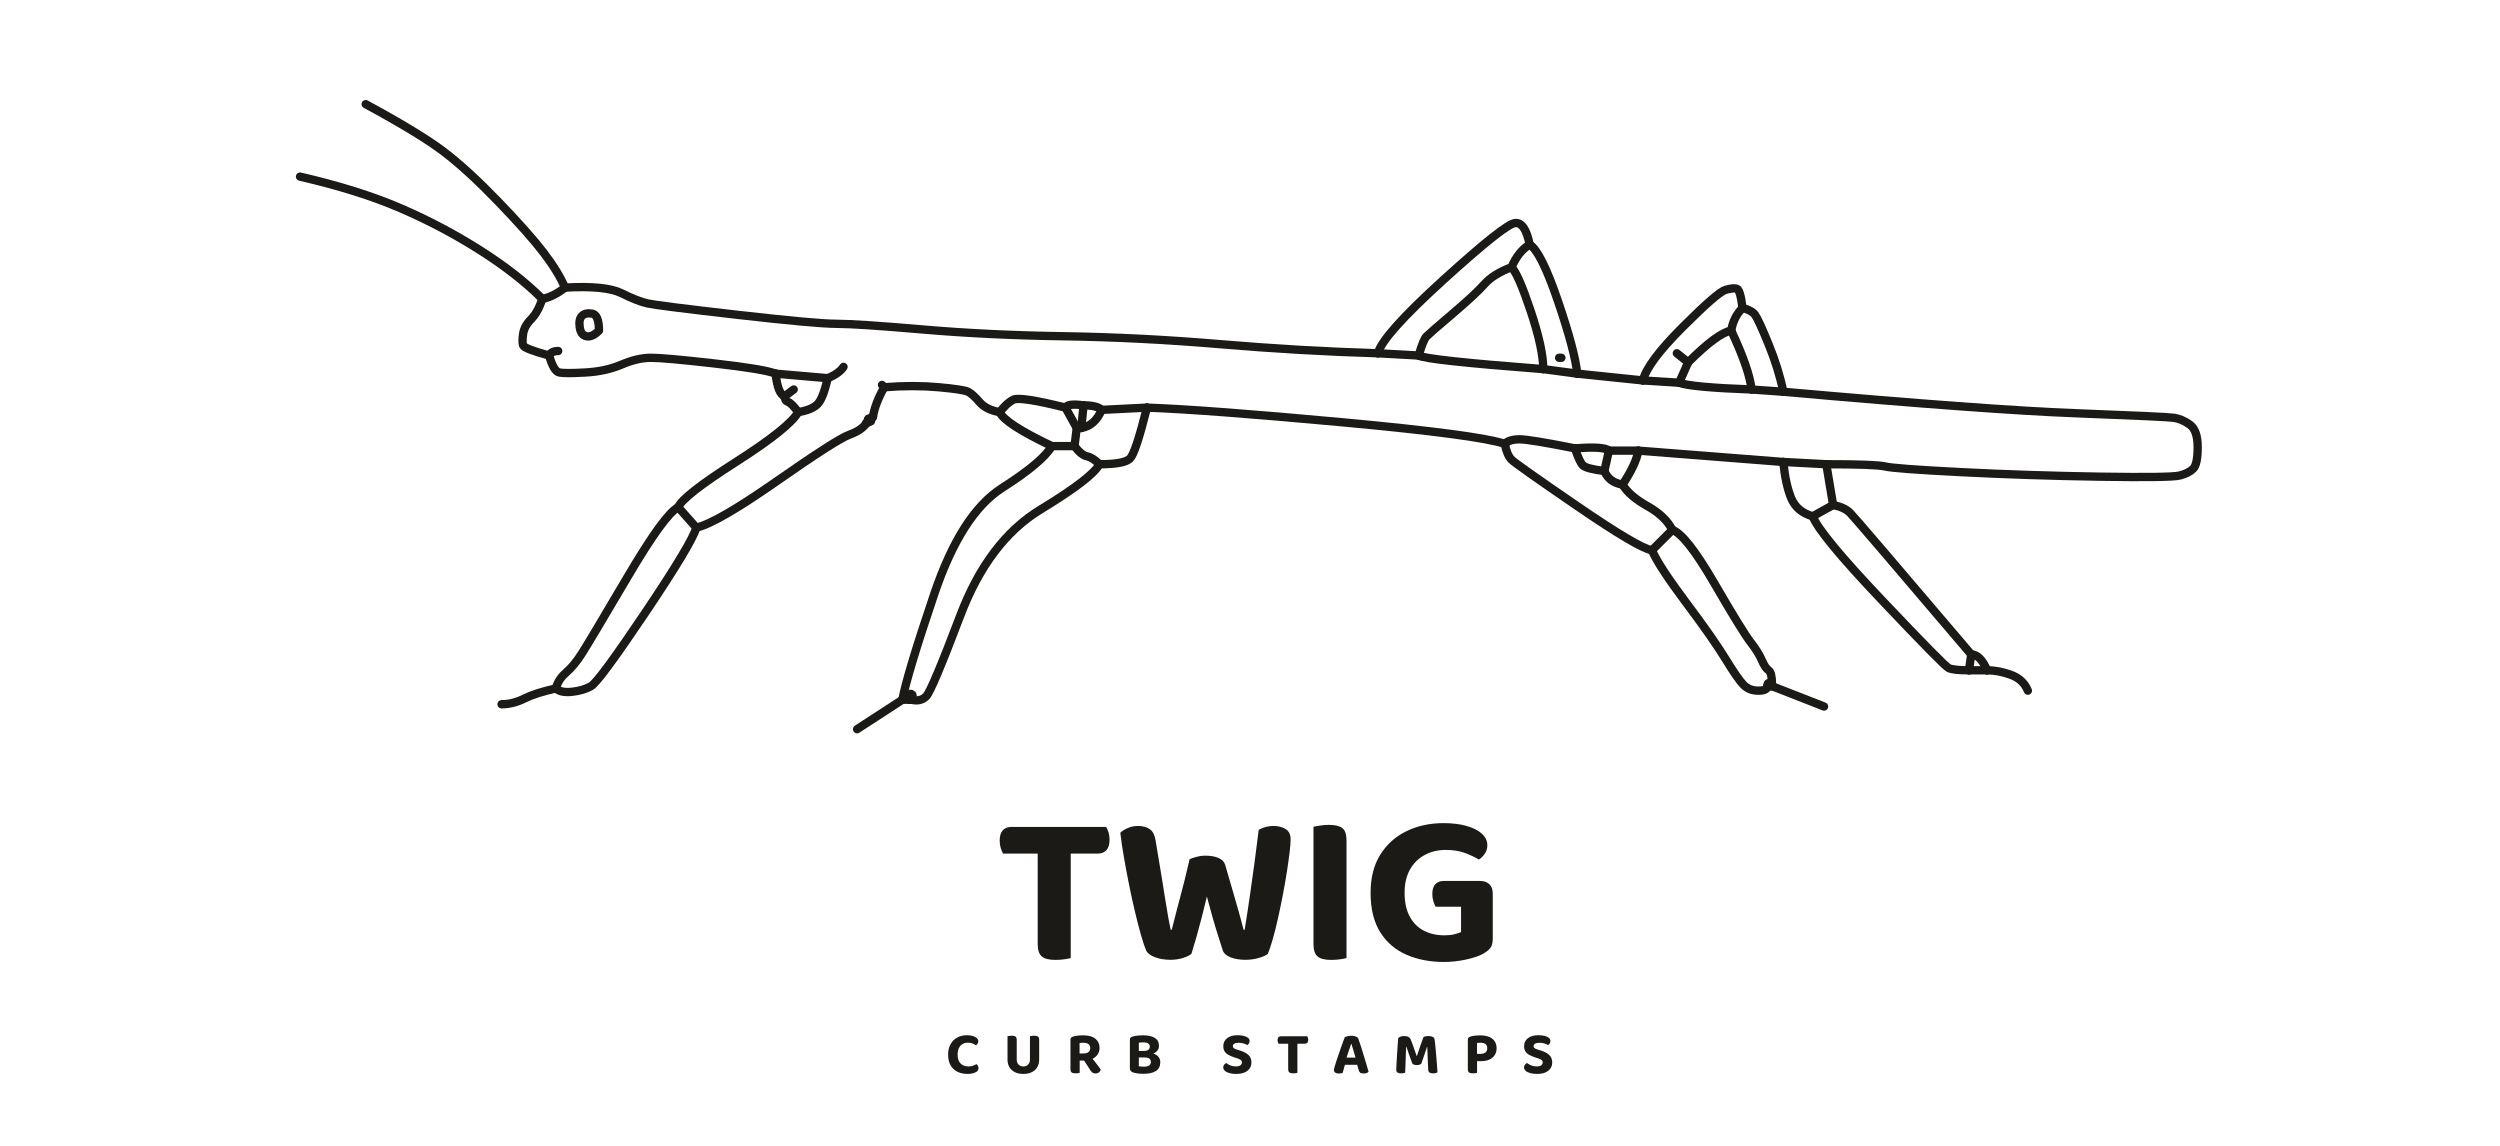
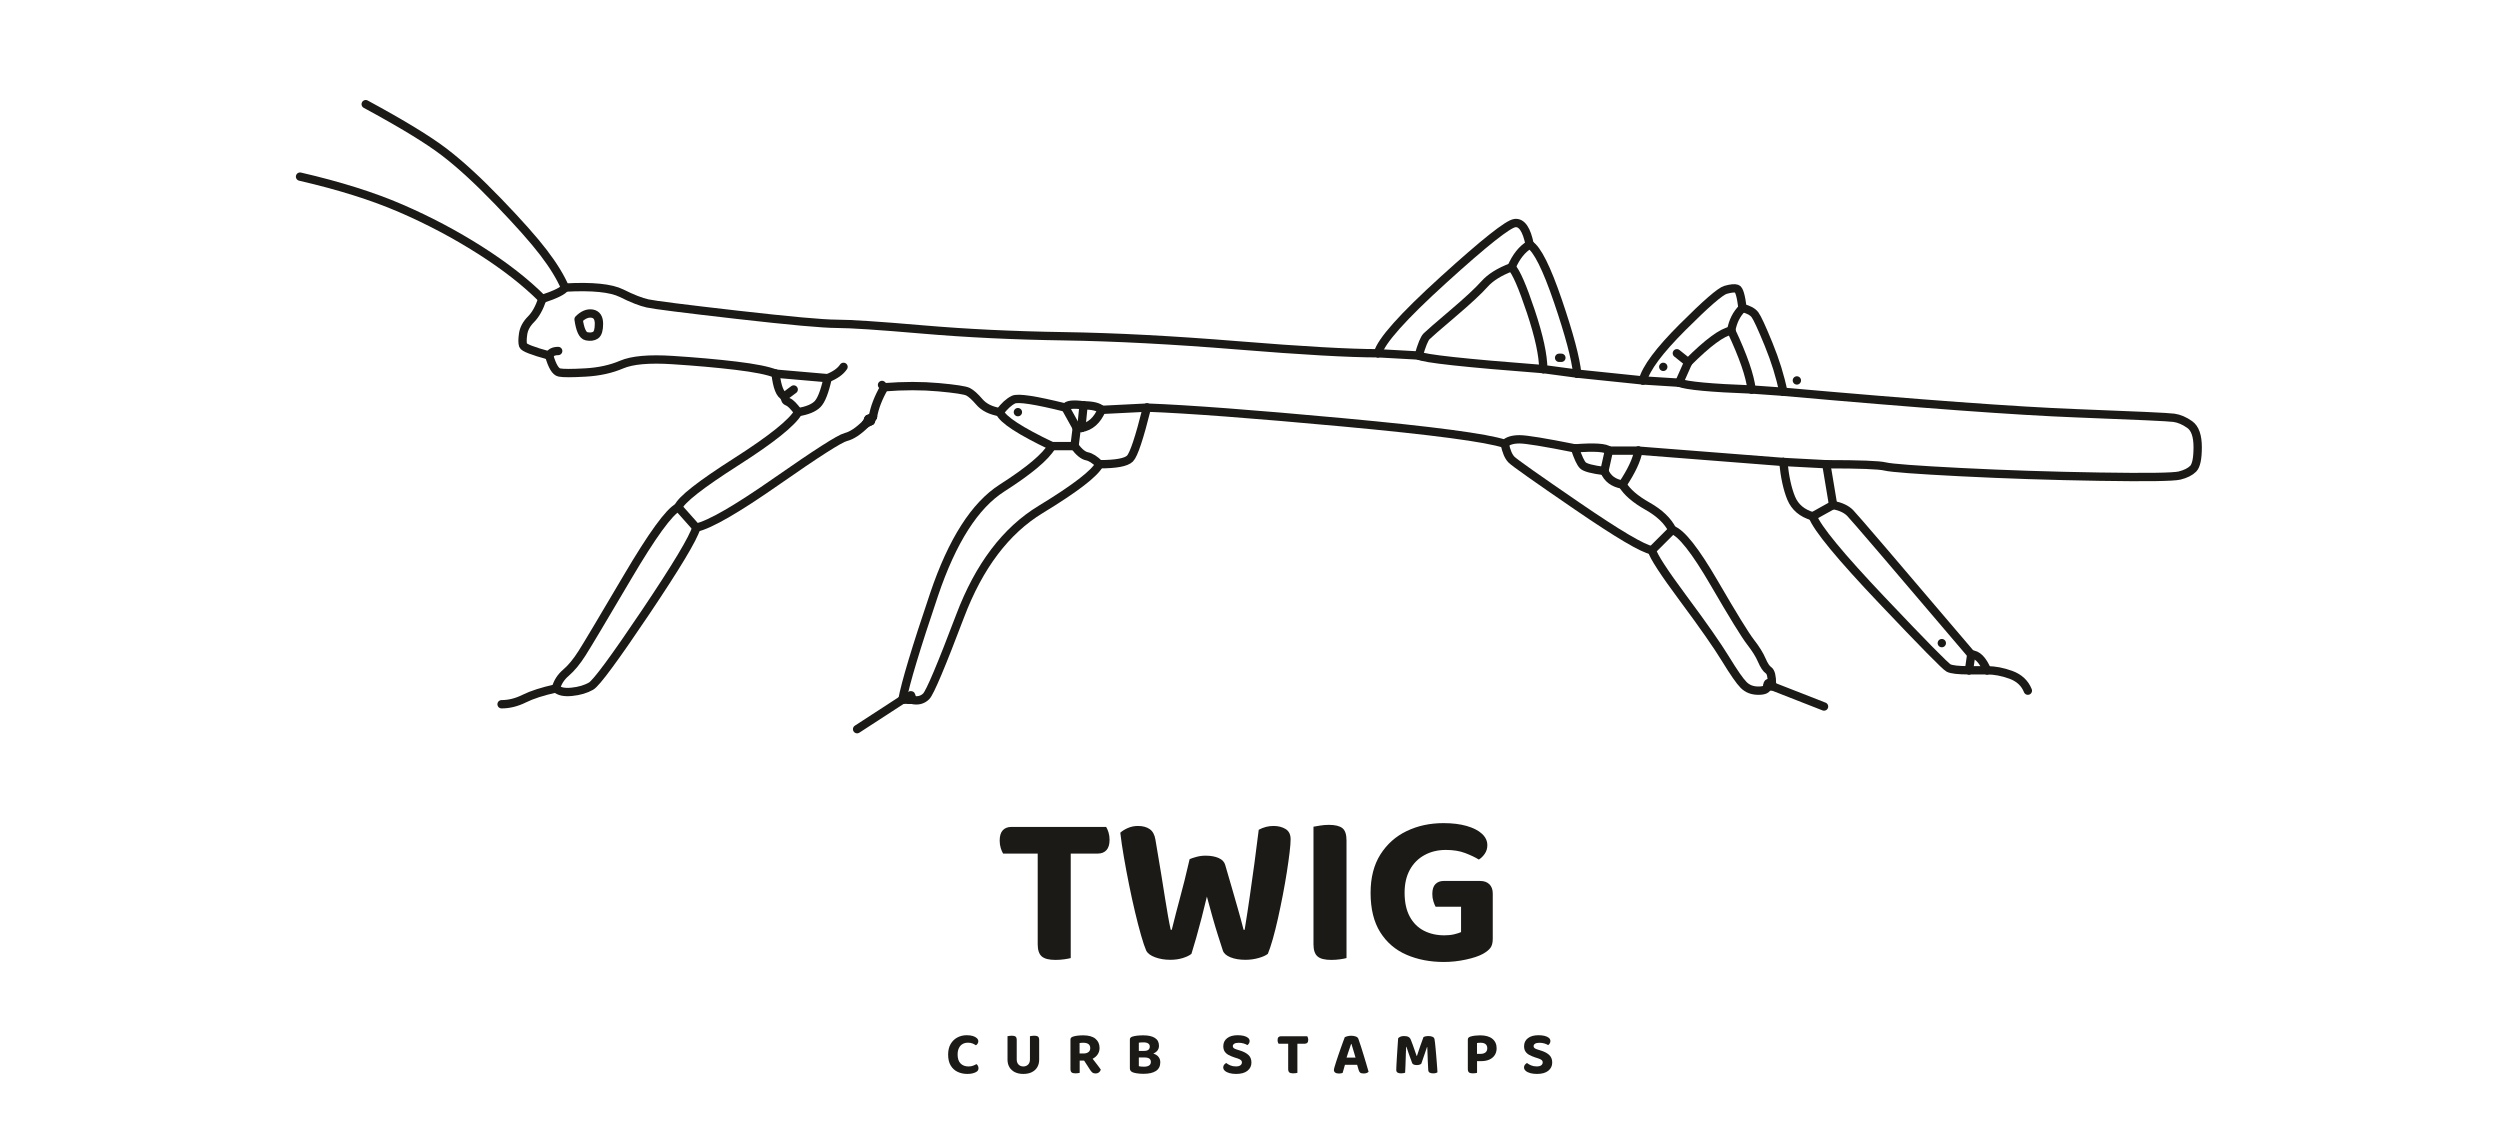
<svg xmlns="http://www.w3.org/2000/svg" viewBox="0 0 1200 550">
  <g fill="none">
    <g fill="none" stroke="#1c1a17" stroke-width="4" stroke-linecap="round" stroke-linejoin="round">
-       <path d="M 778.80 232.61 Q 785.33 222.83 786.41 216.30" />
-       <path d="M 778.80 232.61 Q 772.28 231.52 770.11 226.09" />
-       <path d="M 778.80 232.61 Q 782.07 238.04 790.76 242.93 Q 799.46 247.83 802.72 254.35" />
-       <path d="M 850.54 329.35 L 850.54 328.26" />
-       <path d="M 850.54 329.35 L 849.46 329.35" />
-       <path d="M 850.54 329.35 L 875.54 339.13" />
-       <path d="M 515.76 214.13 L 516.85 205.43" />
-       <path d="M 515.76 214.13 L 504.89 214.13" />
-       <path d="M 515.76 214.13 Q 519.02 218.48 521.74 219.02 Q 524.46 219.57 527.72 222.83" />
-       <path d="M 433.15 335.87 Q 435.33 323.91 448.37 285.33 Q 461.41 246.74 480.98 234.24 Q 500.54 221.74 504.89 214.13" />
-       <path d="M 433.15 335.87 L 436.41 335.87" />
-       <path d="M 433.15 335.87 L 411.41 350.00" />
-       <path d="M 870.11 247.83 Q 862.50 245.65 859.78 239.13 Q 857.07 232.61 855.98 221.74" />
-       <path d="M 870.11 247.83 L 879.89 242.39" />
-       <path d="M 870.11 247.83 Q 873.37 256.52 903.26 288.04 Q 933.15 319.57 935.33 320.65 Q 937.50 321.74 945.11 321.74" />
-       <path d="M 810.33 173.91 L 804.89 169.57" />
-       <path d="M 810.33 173.91 Q 824.46 159.78 830.98 158.70" />
-       <path d="M 810.33 173.91 L 805.98 183.70" />
-       <path d="M 805.98 183.70 L 788.59 182.61" />
-       <path d="M 805.98 183.70 Q 811.41 185.87 840.76 186.96" />
-       <path d="M 175.54 50.00 Q 201.63 64.13 213.04 72.83 Q 224.46 81.52 239.13 96.74 Q 253.80 111.96 260.87 121.20 Q 267.93 130.43 271.20 138.04" />
-       <path d="M 416.85 201.09 L 419.02 200.00" />
-       <path d="M 416.85 201.09 L 415.76 203.26" />
-       <path d="M 416.85 201.09 L 417.93 202.17" />
-       <path d="M 334.24 253.26 L 325.54 243.48" />
-       <path d="M 334.24 253.26 Q 344.02 251.09 372.83 230.98 Q 401.63 210.87 407.61 208.70 Q 413.59 206.52 415.76 203.26" />
-       <path d="M 334.24 253.26 Q 332.07 260.87 309.78 294.02 Q 287.50 327.17 283.70 329.35 Q 279.89 331.52 274.46 332.07 Q 269.02 332.61 266.85 330.43" />
-       <path d="M 786.41 216.30 L 772.28 216.30" />
-       <path d="M 786.41 216.30 L 855.98 221.74" />
-       <path d="M 436.41 334.78 Q 436.41 332.61 437.50 333.15 Q 438.59 333.70 437.50 334.78" />
-       <path d="M 436.41 334.78 L 437.50 334.78" />
-       <path d="M 436.41 334.78 L 436.41 335.87" />
-       <path d="M 417.93 202.17 L 419.02 200.00" />
-       <path d="M 417.93 202.17 L 415.76 203.26" />
-       <path d="M 260.33 143.48 Q 248.37 131.52 230.43 120.11 Q 212.50 108.70 192.39 100.00 Q 172.28 91.30 144.02 84.78" />
-       <path d="M 260.33 143.48 Q 265.76 142.39 271.20 138.04" />
-       <path d="M 260.33 143.48 Q 258.15 150.00 254.89 153.26 Q 251.63 156.52 251.09 160.33 Q 250.54 164.13 251.09 165.76 Q 251.63 167.39 263.59 170.65" />
-       <path d="M 734.24 117.39 Q 732.07 106.52 727.17 107.07 Q 722.28 107.61 692.93 134.24 Q 663.59 160.87 661.41 169.57" />
-       <path d="M 734.24 117.39 Q 728.80 120.65 725.54 128.26" />
-       <path d="M 734.24 117.39 Q 739.67 120.65 747.83 144.57 Q 755.98 168.48 757.07 179.35" />
-       <path d="M 748.37 171.74 L 749.46 171.74" />
-       <path d="M 383.15 197.83 Q 379.89 193.48 378.26 192.93 Q 376.63 192.39 376.63 190.22" />
-       <path d="M 383.15 197.83 Q 389.67 196.74 392.39 194.02 Q 395.11 191.30 397.28 181.52" />
-       <path d="M 383.15 197.83 Q 378.80 205.43 353.26 221.74 Q 327.72 238.04 325.54 243.48" />
+       <path d="M 798.37 176.09 L 798.37 176.09" />
+       <path d="M 932.07 308.70 L 932.07 308.70" />
+       <path d="M 488.59 197.83 L 488.59 197.83" />
+       <path d="M 862.50 182.61 L 862.50 182.61" />
+       <path d="M 849.46 328.26 Q 848.37 327.17 848.37 329.35" />
+       <path d="M 849.46 328.26 L 850.54 328.26" />
+       <path d="M 849.46 328.26 L 849.46 329.35" />
+       <path d="M 725.54 128.26 Q 728.80 120.65 734.24 117.39" />
+       <path d="M 725.54 128.26 Q 716.85 131.52 712.50 136.41 Q 708.15 141.30 697.28 150.54 Q 686.41 159.78 684.78 161.41 Q 683.15 163.04 680.98 170.65" />
+       <path d="M 725.54 128.26 Q 728.80 131.52 734.78 149.46 Q 740.76 167.39 740.76 177.17" />
+       <path d="M 973.37 331.52 Q 971.20 326.09 965.22 323.91 Q 959.24 321.74 953.80 321.74" />
      <path d="M 836.41 147.83 Q 835.33 139.13 833.70 138.59 Q 832.07 138.04 828.26 139.13 Q 824.46 140.22 807.61 157.07 Q 790.76 173.91 788.59 182.61" />
      <path d="M 836.41 147.83 Q 832.07 152.17 830.98 158.70" />
      <path d="M 836.41 147.83 Q 840.76 148.91 842.39 151.09 Q 844.02 153.26 848.91 165.22 Q 853.80 177.17 855.98 188.04" />
-       <path d="M 953.80 321.74 Q 950.54 314.13 946.20 314.13" />
-       <path d="M 953.80 321.74 Q 959.24 321.74 965.22 323.91 Q 971.20 326.09 973.37 331.52" />
-       <path d="M 953.80 321.74 L 945.11 321.74" />
-       <path d="M 380.98 186.96 L 376.63 190.22" />
+       <path d="M 263.59 170.65 Q 264.67 168.48 267.93 168.48" />
+       <path d="M 263.59 170.65 Q 251.63 167.39 251.09 165.76 Q 250.54 164.13 251.09 160.33 Q 251.63 156.52 254.89 153.26 Q 258.15 150.00 260.33 143.48" />
+       <path d="M 263.59 170.65 Q 265.76 178.26 268.48 178.80 Q 271.20 179.35 280.98 178.80 Q 290.76 178.26 298.37 175.00 Q 305.98 171.74 322.83 172.83 Q 339.67 173.91 353.26 175.54 Q 366.85 177.17 372.28 179.35" />
+       <path d="M 437.50 334.78 L 436.41 334.78" />
+       <path d="M 437.50 334.78 Q 437.50 332.61 436.41 334.78" />
+       <path d="M 437.50 334.78 L 437.50 335.87" />
+       <path d="M 144.02 84.78 Q 172.28 91.30 192.39 100.00 Q 212.50 108.70 230.43 120.11 Q 248.37 131.52 260.33 143.48" />
+       <path d="M 423.37 184.78 L 424.46 185.87" />
      <path d="M 240.76 338.04 Q 246.20 338.04 251.63 335.33 Q 257.07 332.61 266.85 330.43" />
-       <path d="M 325.54 243.48 Q 319.02 246.74 301.09 277.17 Q 283.15 307.61 279.35 313.59 Q 275.54 319.57 271.74 322.83 Q 267.93 326.09 266.85 330.43" />
+       <path d="M 680.98 170.65 L 661.41 169.57" />
+       <path d="M 680.98 170.65 Q 684.24 172.83 740.76 177.17" />
+       <path d="M 749.46 171.74 L 748.37 171.74" />
+       <path d="M 840.76 186.96 Q 839.67 177.17 830.98 158.70" />
+       <path d="M 840.76 186.96 Q 811.41 185.87 805.98 183.70" />
+       <path d="M 840.76 186.96 L 855.98 188.04" />
      <path d="M 504.89 214.13 Q 482.07 203.26 479.89 197.83" />
-       <path d="M 830.98 158.70 Q 839.67 177.17 840.76 186.96" />
+       <path d="M 504.89 214.13 L 515.76 214.13" />
+       <path d="M 504.89 214.13 Q 500.54 221.74 480.98 234.24 Q 461.41 246.74 448.37 285.33 Q 435.33 323.91 433.15 335.87" />
+       <path d="M 424.46 185.87 Q 438.59 184.78 450.54 185.87 Q 462.50 186.96 464.67 188.04 Q 466.85 189.13 470.11 192.93 Q 473.37 196.74 479.89 197.83" />
+       <path d="M 424.46 185.87 Q 420.11 193.48 419.02 200.00" />
      <path d="M 528.80 196.74 Q 526.63 194.57 520.11 194.57" />
      <path d="M 528.80 196.74 L 550.54 195.65" />
      <path d="M 528.80 196.74 Q 525.54 204.35 519.02 205.43" />
-       <path d="M 404.89 176.09 Q 402.72 179.35 397.28 181.52" />
-       <path d="M 850.54 328.26 L 849.46 328.26" />
-       <path d="M 850.54 328.26 Q 850.54 322.83 848.91 321.74 Q 847.28 320.65 845.65 316.85 Q 844.02 313.04 840.22 308.15 Q 836.41 303.26 822.83 279.89 Q 809.24 256.52 802.72 254.35" />
-       <path d="M 840.76 186.96 L 855.98 188.04" />
+       <path d="M 266.85 330.43 Q 267.93 326.09 271.74 322.83 Q 275.54 319.57 279.35 313.59 Q 283.15 307.61 301.09 277.17 Q 319.02 246.74 325.54 243.48" />
+       <path d="M 266.85 330.43 Q 269.02 332.61 274.46 332.07 Q 279.89 331.52 283.70 329.35 Q 287.50 327.17 309.78 294.02 Q 332.07 260.87 334.24 253.26" />
      <path d="M 876.63 222.83 L 855.98 221.74" />
      <path d="M 876.63 222.83 Q 900.54 222.83 904.89 223.91 Q 909.24 225.00 941.30 226.63 Q 973.37 228.26 1007.61 228.80 Q 1041.85 229.35 1046.20 228.26 Q 1050.54 227.17 1052.72 225.00 Q 1054.89 222.83 1054.89 214.67 Q 1054.89 206.52 1051.09 203.80 Q 1047.28 201.09 1043.48 200.54 Q 1039.67 200.00 996.74 198.37 Q 953.80 196.74 855.98 188.04" />
      <path d="M 876.63 222.83 L 879.89 242.39" />
-       <path d="M 271.20 138.04 Q 290.76 136.96 298.37 140.76 Q 305.98 144.57 310.87 145.65 Q 315.76 146.74 353.80 151.09 Q 391.85 155.43 401.63 155.43 Q 411.41 155.43 442.93 158.15 Q 474.46 160.87 510.87 161.41 Q 547.28 161.96 585.87 165.22 Q 624.46 168.48 661.41 169.57" />
-       <path d="M 725.54 128.26 Q 716.85 131.52 712.50 136.41 Q 708.15 141.30 697.28 150.54 Q 686.41 159.78 684.78 161.41 Q 683.15 163.04 680.98 170.65" />
-       <path d="M 725.54 128.26 Q 728.80 131.52 734.78 149.46 Q 740.76 167.39 740.76 177.17" />
-       <path d="M 479.89 197.83 Q 473.37 196.74 470.11 192.93 Q 466.85 189.13 464.67 188.04 Q 462.50 186.96 450.54 185.87 Q 438.59 184.78 424.46 185.87" />
-       <path d="M 479.89 197.83 Q 483.15 193.48 486.41 191.85 Q 489.67 190.22 511.41 195.65" />
-       <path d="M 437.50 335.87 L 437.50 334.78" />
-       <path d="M 437.50 335.87 L 436.41 335.87" />
+       <path d="M 945.11 321.74 L 946.20 314.13" />
+       <path d="M 945.11 321.74 Q 937.50 321.74 935.33 320.65 Q 933.15 319.57 903.26 288.04 Q 873.37 256.52 870.11 247.83" />
+       <path d="M 945.11 321.74 L 953.80 321.74" />
+       <path d="M 417.93 202.17 L 416.85 201.09" />
+       <path d="M 417.93 202.17 L 419.02 200.00" />
+       <path d="M 417.93 202.17 L 415.76 203.26" />
+       <path d="M 772.28 216.30 Q 770.11 214.13 755.98 215.22" />
+       <path d="M 772.28 216.30 L 786.41 216.30" />
+       <path d="M 772.28 216.30 L 770.11 226.09" />
+       <path d="M 380.98 186.96 L 376.63 190.22" />
+       <path d="M 376.63 190.22 Q 373.37 189.13 372.28 179.35" />
+       <path d="M 376.63 190.22 Q 376.63 192.39 378.26 192.93 Q 379.89 193.48 383.15 197.83" />
+       <path d="M 436.41 335.87 L 436.41 334.78" />
+       <path d="M 436.41 335.87 L 433.15 335.87" />
+       <path d="M 436.41 335.87 L 437.50 335.87" />
+       <path d="M 788.59 182.61 L 757.07 179.35" />
+       <path d="M 788.59 182.61 L 805.98 183.70" />
+       <path d="M 511.41 195.65 Q 512.50 193.48 520.11 194.57" />
+       <path d="M 511.41 195.65 Q 489.67 190.22 486.41 191.85 Q 483.15 193.48 479.89 197.83" />
+       <path d="M 511.41 195.65 L 516.85 205.43" />
+       <path d="M 419.02 200.00 L 416.85 201.09" />
+       <path d="M 397.28 181.52 L 372.28 179.35" />
+       <path d="M 397.28 181.52 Q 402.72 179.35 404.89 176.09" />
+       <path d="M 397.28 181.52 Q 395.11 191.30 392.39 194.02 Q 389.67 196.74 383.15 197.83" />
+       <path d="M 770.11 226.09 Q 761.41 225.00 759.78 223.37 Q 758.15 221.74 755.98 215.22" />
+       <path d="M 770.11 226.09 Q 772.28 231.52 778.80 232.61" />
+       <path d="M 849.46 329.35 L 848.37 329.35" />
+       <path d="M 849.46 329.35 L 850.54 329.35" />
+       <path d="M 850.54 328.26 Q 850.54 322.83 848.91 321.74 Q 847.28 320.65 845.65 316.85 Q 844.02 313.04 840.22 308.15 Q 836.41 303.26 822.83 279.89 Q 809.24 256.52 802.72 254.35" />
+       <path d="M 850.54 328.26 L 850.54 329.35" />
+       <path d="M 516.85 205.43 L 519.02 205.43" />
+       <path d="M 516.85 205.43 L 515.76 214.13" />
+       <path d="M 786.41 216.30 L 855.98 221.74" />
+       <path d="M 786.41 216.30 Q 785.33 222.83 778.80 232.61" />
+       <path d="M 879.89 242.39 L 870.11 247.83" />
+       <path d="M 879.89 242.39 Q 885.33 243.48 888.04 246.20 Q 890.76 248.91 946.20 314.13" />
+       <path d="M 271.20 138.04 Q 267.93 130.43 260.87 121.20 Q 253.80 111.96 239.13 96.74 Q 224.46 81.52 213.04 72.83 Q 201.63 64.13 175.54 50.00" />
+       <path d="M 271.20 138.04 Q 290.76 136.96 298.37 140.76 Q 305.98 144.57 310.87 145.65 Q 315.76 146.74 353.80 151.09 Q 391.85 155.43 401.63 155.43 Q 411.41 155.43 442.93 158.15 Q 474.46 160.87 510.87 161.41 Q 547.28 161.96 594.02 165.76 Q 640.76 169.57 661.41 169.57" />
+       <path d="M 271.20 138.04 Q 270.11 140.22 260.33 143.48" />
+       <path d="M 802.72 254.35 Q 799.46 247.83 790.76 242.93 Q 782.07 238.04 778.80 232.61" />
+       <path d="M 802.72 254.35 L 792.93 264.13" />
+       <path d="M 519.02 205.43 L 520.11 194.57" />
+       <path d="M 411.41 350.00 L 433.15 335.87" />
+       <path d="M 757.07 179.35 Q 755.98 168.48 747.83 144.57 Q 739.67 120.65 734.24 117.39" />
+       <path d="M 757.07 179.35 L 740.76 177.17" />
+       <path d="M 870.11 247.83 Q 862.50 245.65 859.78 239.13 Q 857.07 232.61 855.98 221.74" />
+       <path d="M 755.98 215.22 Q 734.24 210.87 729.35 210.87 Q 724.46 210.87 722.28 213.04" />
+       <path d="M 830.98 158.70 Q 824.46 159.78 810.33 173.91" />
+       <path d="M 875.54 339.13 L 850.54 329.35" />
+       <path d="M 550.54 195.65 Q 579.89 196.74 644.57 202.72 Q 709.24 208.70 722.28 213.04" />
+       <path d="M 550.54 195.65 Q 545.11 217.39 542.39 220.11 Q 539.67 222.83 527.72 222.83" />
+       <path d="M 334.24 253.26 L 325.54 243.48" />
+       <path d="M 334.24 253.26 Q 344.02 251.09 372.83 230.98 Q 401.63 210.87 405.98 209.78 Q 410.33 208.70 415.76 203.26" />
+       <path d="M 946.20 314.13 Q 950.54 314.13 953.80 321.74" />
      <path d="M 437.50 335.87 Q 441.85 336.96 444.57 334.24 Q 447.28 331.52 460.87 295.65 Q 474.46 259.78 499.46 244.57 Q 524.46 229.35 527.72 222.83" />
-       <path d="M 788.59 182.61 L 757.07 179.35" />
-       <path d="M 511.41 195.65 Q 512.50 193.48 520.11 194.57" />
-       <path d="M 511.41 195.65 L 516.85 205.43" />
-       <path d="M 419.02 200.00 Q 420.11 193.48 424.46 185.87" />
-       <path d="M 423.37 184.78 L 424.46 185.87" />
-       <path d="M 849.46 329.35 L 849.46 328.26" />
-       <path d="M 849.46 329.35 L 848.37 329.35" />
-       <path d="M 516.85 205.43 L 519.02 205.43" />
-       <path d="M 722.28 213.04 Q 724.46 210.87 729.35 210.87 Q 734.24 210.87 755.98 215.22" />
-       <path d="M 722.28 213.04 Q 709.24 208.70 644.57 202.72 Q 579.89 196.74 550.54 195.65" />
+       <path d="M 848.37 329.35 Q 848.37 331.52 844.02 331.52 Q 839.67 331.52 836.96 328.80 Q 834.24 326.09 828.26 316.30 Q 822.28 306.52 808.15 287.50 Q 794.02 268.48 792.93 264.13" />
+       <path d="M 527.72 222.83 Q 524.46 219.57 521.74 219.02 Q 519.02 218.48 515.76 214.13" />
+       <path d="M 383.15 197.83 Q 378.80 205.43 353.26 221.74 Q 327.72 238.04 325.54 243.48" />
+       <path d="M 661.41 169.57 Q 663.59 160.87 692.93 134.24 Q 722.28 107.61 727.17 107.07 Q 732.07 106.52 734.24 117.39" />
+       <path d="M 810.33 173.91 L 804.89 169.57" />
+       <path d="M 810.33 173.91 L 805.98 183.70" />
      <path d="M 722.28 213.04 Q 723.37 218.48 725.54 220.65 Q 727.72 222.83 757.07 242.93 Q 786.41 263.04 792.93 264.13" />
-       <path d="M 879.89 242.39 Q 885.33 243.48 888.04 246.20 Q 890.76 248.91 946.20 314.13" />
-       <path d="M 397.28 181.52 L 372.28 179.35" />
-       <path d="M 740.76 177.17 Q 684.24 172.83 680.98 170.65" />
-       <path d="M 740.76 177.17 L 757.07 179.35" />
-       <path d="M 772.28 216.30 Q 770.11 214.13 755.98 215.22" />
-       <path d="M 772.28 216.30 L 770.11 226.09" />
-       <path d="M 527.72 222.83 Q 539.67 222.83 542.39 220.11 Q 545.11 217.39 550.54 195.65" />
-       <path d="M 372.28 179.35 Q 366.85 177.17 342.93 174.46 Q 319.02 171.74 312.50 171.74 Q 305.98 171.74 298.37 175.00 Q 290.76 178.26 280.98 178.80 Q 271.20 179.35 268.48 178.80 Q 265.76 178.26 263.59 170.65" />
-       <path d="M 372.28 179.35 Q 373.37 189.13 376.63 190.22" />
-       <path d="M 520.11 194.57 L 519.02 205.43" />
-       <path d="M 755.98 215.22 Q 758.15 221.74 759.78 223.37 Q 761.41 225.00 770.11 226.09" />
-       <path d="M 263.59 170.65 Q 264.67 168.48 267.93 168.48" />
-       <path d="M 946.20 314.13 L 945.11 321.74" />
-       <path d="M 680.98 170.65 L 661.41 169.57" />
-       <path d="M 792.93 264.13 L 802.72 254.35" />
-       <path d="M 792.93 264.13 Q 796.20 271.74 809.24 289.13 Q 822.28 306.52 828.26 316.30 Q 834.24 326.09 836.96 328.80 Q 839.67 331.52 844.02 331.52 Q 848.37 331.52 848.37 329.35" />
-       <path d="M 848.37 329.35 Q 848.37 327.17 849.46 328.26" />
-       <path d="M 287.50 158.70 Q 287.50 151.09 284.24 150.54 Q 280.98 150.00 279.35 151.63 Q 277.72 153.26 278.26 157.07 Q 278.80 160.87 281.52 161.41 Q 284.24 161.96 287.50 158.70" />
+       <path d="M 416.85 201.09 L 415.76 203.26" />
+       <path d="M 277.72 153.26 Q 280.98 150.00 284.24 150.54 Q 287.50 151.09 287.50 155.43 Q 287.50 159.78 285.87 160.87 Q 284.24 161.96 281.52 161.41 Q 278.80 160.87 277.72 153.26" />
    </g>
  </g>
  <g fill="#1c1a17">
    <path d="M498.937 409.714 498.812 396.926H530.948Q531.576 397.895 532.086 399.543Q532.596 401.19 532.596 403.1Q532.596 406.423 531.092 408.069Q529.588 409.714 527 409.714ZM513.53 396.926 513.655 409.714H481.494Q480.866 408.72 480.356 407.072Q479.847 405.425 479.847 403.516Q479.847 400.088 481.351 398.507Q482.854 396.926 485.442 396.926ZM498.097 406.906H513.95V459.871Q512.956 460.158 510.876 460.458Q508.796 460.757 506.625 460.757Q501.965 460.757 500.031 459.07Q498.097 457.383 498.097 453.273Z" />
    <path d="M571.021 412.393Q572.091 411.898 574.248 411.309Q576.404 410.721 578.626 410.721Q582.445 410.721 584.995 411.871Q587.545 413.021 588.119 415.243Q589.929 421.387 591.389 426.479Q592.849 431.571 594.22 436.325Q595.59 441.08 596.934 446.318H597.429Q598.852 437.59 599.973 429.726Q601.094 421.861 602.151 414.171Q603.207 406.482 604.189 398.295Q607.542 396.46 611.282 396.46Q614.681 396.46 617.089 397.937Q619.498 399.414 619.498 402.842Q619.498 405.055 619.005 409.177Q618.512 413.3 617.682 418.616Q616.852 423.933 615.75 429.636Q614.647 435.34 613.429 440.806Q612.21 446.272 610.951 450.707Q609.693 455.141 608.578 457.828Q607.168 458.981 604.131 459.844Q601.094 460.707 597.799 460.707Q593.614 460.707 590.632 459.505Q587.649 458.303 586.971 456.264Q585.989 453.257 584.7 449.213Q583.41 445.17 582.043 440.338Q580.677 435.506 579.308 430.356Q578.123 435.402 576.783 440.533Q575.444 445.665 574.181 450.151Q572.918 454.638 571.887 457.853Q570.526 458.981 567.793 459.844Q565.06 460.707 561.765 460.707Q557.739 460.707 554.452 459.492Q551.166 458.278 550.171 456.264Q549.131 453.901 547.742 449.057Q546.353 444.213 544.847 437.9Q543.341 431.587 541.966 424.754Q540.591 417.922 539.464 411.411Q538.336 404.901 537.741 399.701Q539.023 398.499 541.298 397.479Q543.574 396.46 546.215 396.46Q549.668 396.46 551.854 397.976Q554.04 399.493 554.614 403.075Q556.283 412.709 557.373 419.557Q558.462 426.404 559.249 431.3Q560.035 436.197 560.661 439.768Q561.287 443.339 561.949 446.318H562.444Q563.504 442.033 564.461 438.322Q565.418 434.611 566.439 430.838Q567.46 427.065 568.584 422.606Q569.707 418.146 571.021 412.393Z" />
    <path d="M630.472 416.004H646.326V459.871Q645.332 460.158 643.264 460.458Q641.197 460.757 639 460.757Q634.341 460.757 632.406 459.07Q630.472 457.383 630.472 453.273ZM646.326 435.934H630.472V396.818Q631.545 396.61 633.665 396.271Q635.784 395.932 637.823 395.932Q642.324 395.932 644.325 397.488Q646.326 399.044 646.326 403.416Z" />
    <path d="M716.526 428.887V450.586Q716.526 453.485 715.394 454.983Q714.263 456.481 711.842 457.837Q709.005 459.426 703.678 460.587Q698.351 461.747 693.038 461.747Q683.129 461.747 675.14 458.29Q667.151 454.833 662.516 447.474Q657.882 440.115 657.882 428.567Q657.882 417.597 662.593 410.147Q667.305 402.696 675.232 398.898Q683.158 395.1 692.872 395.1Q699.274 395.1 704.023 396.466Q708.772 397.833 711.347 400.219Q713.922 402.604 713.922 405.687Q713.922 407.988 712.694 409.791Q711.467 411.594 709.849 412.589Q707.199 410.954 703.272 409.46Q699.345 407.967 694.024 407.967Q688.263 407.967 683.749 410.444Q679.236 412.921 676.721 417.508Q674.206 422.094 674.206 428.488Q674.206 435.377 676.667 439.938Q679.127 444.5 683.454 446.73Q687.78 448.959 693.3 448.959Q695.938 448.959 698.041 448.454Q700.144 447.948 701.304 447.408V435.227H689.078Q688.529 434.233 688.019 432.598Q687.51 430.963 687.51 429.133Q687.51 425.863 689.014 424.361Q690.517 422.859 692.947 422.859H710.473Q713.293 422.859 714.91 424.451Q716.526 426.042 716.526 428.887Z" />
    <path d="M469.588 499.818Q469.588 500.459 469.242 500.962Q468.896 501.465 468.445 501.742Q467.72 501.242 466.812 500.867Q465.904 500.491 464.654 500.491Q463.106 500.491 461.986 501.159Q460.866 501.828 460.26 503.107Q459.654 504.386 459.654 506.213Q459.654 509.009 461.055 510.454Q462.457 511.899 464.874 511.899Q466.139 511.899 467.039 511.552Q467.938 511.206 468.685 510.765Q469.13 511.079 469.402 511.593Q469.674 512.107 469.674 512.777Q469.674 513.354 469.371 513.839Q469.068 514.324 468.338 514.673Q467.782 514.961 466.776 515.224Q465.77 515.487 464.303 515.487Q461.742 515.487 459.652 514.491Q457.562 513.494 456.332 511.442Q455.102 509.39 455.102 506.213Q455.102 503.19 456.309 501.12Q457.517 499.05 459.556 497.976Q461.594 496.903 464.04 496.903Q465.767 496.903 467.007 497.295Q468.247 497.687 468.917 498.345Q469.588 499.002 469.588 499.818Z" />
    <path d="M491.202 515.487Q488.828 515.487 487.126 514.635Q485.424 513.782 484.516 512.24Q483.608 510.699 483.608 508.646V506.73H488.029V508.531Q488.029 510.123 488.923 511.011Q489.817 511.899 491.202 511.899Q492.587 511.899 493.481 511.011Q494.374 510.123 494.374 508.531V506.73H498.802V508.646Q498.802 510.699 497.894 512.24Q496.987 513.782 495.284 514.635Q493.582 515.487 491.202 515.487ZM488.029 507.611H483.608V497.382Q483.908 497.324 484.499 497.229Q485.09 497.135 485.658 497.135Q486.913 497.135 487.471 497.569Q488.029 498.003 488.029 499.222ZM498.802 507.655H494.374V497.382Q494.674 497.324 495.265 497.229Q495.856 497.135 496.424 497.135Q497.679 497.135 498.241 497.569Q498.802 498.003 498.802 499.222Z" />
    <path d="M518.198 505.675H520.101Q521.541 505.675 522.429 505.022Q523.316 504.37 523.316 503.094Q523.316 501.825 522.47 501.172Q521.624 500.52 519.885 500.52Q519.41 500.52 518.999 500.559Q518.587 500.599 518.198 500.671ZM520.497 509.079H513.822V498.975Q513.822 498.4 514.145 498.088Q514.469 497.775 514.999 497.586Q515.95 497.259 517.238 497.11Q518.525 496.961 519.928 496.961Q523.839 496.961 525.814 498.605Q527.788 500.249 527.788 503.05Q527.788 504.805 526.84 506.169Q525.891 507.533 524.255 508.306Q522.619 509.079 520.497 509.079ZM519.696 508.039 523.618 507.125Q524.298 508.03 525.013 508.933Q525.729 509.837 526.376 510.682Q527.022 511.528 527.55 512.233Q528.078 512.939 528.382 513.425Q528.134 514.292 527.456 514.781Q526.778 515.269 525.953 515.269Q524.887 515.269 524.314 514.791Q523.742 514.313 523.24 513.519ZM513.822 507.428H518.249V514.964Q517.965 515.044 517.389 515.128Q516.812 515.211 516.2 515.211Q514.9 515.211 514.361 514.741Q513.822 514.27 513.822 513.124Z" />
    <path d="M551.562 504.438V507.586H545.108V504.438ZM549.395 507.586 549.728 505.167Q552.141 505.167 553.732 505.742Q555.324 506.317 556.131 507.368Q556.937 508.419 556.937 509.908Q556.937 512.701 554.85 514.065Q552.764 515.429 548.902 515.429Q548.207 515.429 547.314 515.375Q546.421 515.32 545.512 515.171Q544.604 515.022 543.842 514.76Q542.338 514.214 542.338 512.831V498.975Q542.338 498.4 542.661 498.084Q542.985 497.768 543.515 497.586Q544.501 497.252 545.904 497.106Q547.307 496.961 548.781 496.961Q552.367 496.961 554.337 498.201Q556.307 499.442 556.307 501.981Q556.307 503.376 555.493 504.361Q554.678 505.346 553.127 505.86Q551.576 506.373 549.35 506.373L549.155 504.438Q550.562 504.438 551.228 503.894Q551.895 503.35 551.895 502.326Q551.895 501.383 551.124 500.86Q550.353 500.336 548.825 500.336Q548.258 500.336 547.647 500.376Q547.037 500.415 546.641 500.487V511.779Q547.117 511.902 547.832 511.956Q548.547 512.01 549.189 512.01Q550.648 512.01 551.531 511.451Q552.414 510.892 552.414 509.717Q552.414 508.628 551.651 508.107Q550.887 507.586 549.395 507.586Z" />
    <path d="M593.212 511.884Q594.759 511.884 595.439 511.319Q596.12 510.754 596.12 509.98Q596.12 509.253 595.583 508.812Q595.046 508.371 594.01 508.039L592.479 507.549Q590.909 507.018 589.712 506.379Q588.515 505.741 587.85 504.735Q587.184 503.729 587.184 502.166Q587.184 499.756 589.017 498.33Q590.85 496.903 594.099 496.903Q595.753 496.903 597.04 497.225Q598.328 497.548 599.071 498.169Q599.815 498.79 599.815 499.701Q599.815 500.342 599.502 500.834Q599.189 501.326 598.737 501.654Q598.078 501.206 596.967 500.871Q595.856 500.535 594.538 500.535Q593.143 500.535 592.443 500.988Q591.744 501.441 591.744 502.166Q591.744 502.74 592.212 503.102Q592.68 503.465 593.614 503.753L595.206 504.253Q597.85 505.067 599.269 506.406Q600.687 507.745 600.687 510.024Q600.687 512.447 598.799 513.967Q596.912 515.487 593.344 515.487Q591.575 515.487 590.179 515.107Q588.782 514.726 587.966 514.011Q587.149 513.295 587.149 512.34Q587.149 511.583 587.597 511.051Q588.044 510.519 588.583 510.242Q589.36 510.88 590.545 511.382Q591.73 511.884 593.212 511.884Z" />
    <path d="M618.561 500.978 618.527 497.412H627.488Q627.663 497.682 627.805 498.142Q627.947 498.601 627.947 499.134Q627.947 500.06 627.528 500.519Q627.108 500.978 626.387 500.978ZM622.631 497.412 622.666 500.978H613.698Q613.522 500.701 613.38 500.241Q613.238 499.782 613.238 499.25Q613.238 498.294 613.658 497.853Q614.077 497.412 614.798 497.412ZM618.327 500.195H622.748V514.964Q622.471 515.044 621.891 515.128Q621.311 515.211 620.705 515.211Q619.406 515.211 618.867 514.741Q618.327 514.27 618.327 513.124Z" />
    <path d="M648.686 501.09H648.526Q648.224 502 647.838 503.131Q647.453 504.262 647.039 505.494Q646.625 506.727 646.25 507.955L645.731 510.55Q645.557 511.116 645.395 511.723Q645.233 512.33 645.064 512.91Q644.896 513.49 644.745 514.02Q644.594 514.55 644.471 514.992Q644.136 515.101 643.731 515.2Q643.326 515.298 642.765 515.298Q641.551 515.298 640.913 514.853Q640.275 514.408 640.275 513.593Q640.275 513.222 640.384 512.847Q640.493 512.472 640.631 511.977Q640.891 511.035 641.366 509.581Q641.84 508.127 642.416 506.434Q642.992 504.741 643.582 503.082Q644.172 501.423 644.677 500.039Q645.183 498.654 645.492 497.858Q645.922 497.609 646.805 497.383Q647.688 497.157 648.555 497.157Q649.797 497.157 650.785 497.518Q651.773 497.88 652.028 498.682Q652.592 500.21 653.235 502.231Q653.879 504.253 654.547 506.448Q655.216 508.643 655.834 510.719Q656.453 512.795 656.922 514.454Q656.609 514.803 656 515.039Q655.391 515.276 654.566 515.276Q653.354 515.276 652.866 514.853Q652.377 514.43 652.13 513.542L651.197 510.292L650.7 507.827Q650.341 506.542 649.97 505.317Q649.6 504.093 649.273 503.007Q648.946 501.922 648.686 501.09ZM643.806 511.095 645.508 507.654H652.299L652.873 511.095Z" />
    <path d="M682.205 510.616Q681.87 510.872 681.338 511.054Q680.807 511.236 680.114 511.236Q679.209 511.236 678.604 511.003Q677.999 510.769 677.81 510.208Q676.824 507.467 676.153 505.63Q675.481 503.792 675.094 502.464H674.955Q674.868 504.286 674.811 505.808Q674.754 507.329 674.715 508.753Q674.676 510.177 674.618 511.666Q674.561 513.154 674.46 514.912Q674.132 515.014 673.603 515.116Q673.074 515.218 672.535 515.218Q671.434 515.218 670.82 514.843Q670.206 514.469 670.206 513.542Q670.206 512.907 670.268 511.646Q670.329 510.384 670.431 508.745Q670.532 507.105 670.644 505.285Q670.756 503.465 670.883 501.681Q671.009 499.897 671.11 498.383Q671.342 498.048 672.042 497.675Q672.741 497.303 673.953 497.303Q675.281 497.303 676.065 497.729Q676.849 498.156 677.198 499.103Q677.643 500.164 678.133 501.54Q678.622 502.916 679.105 504.315Q679.587 505.713 679.99 506.853H680.128Q680.963 504.286 681.806 501.852Q682.649 499.418 683.276 497.791Q683.669 497.58 684.296 497.442Q684.922 497.303 685.623 497.303Q686.863 497.303 687.64 497.675Q688.417 498.047 688.555 498.76Q688.671 499.319 688.805 500.508Q688.939 501.697 689.084 503.252Q689.229 504.806 689.371 506.498Q689.512 508.19 689.639 509.79Q689.766 511.391 689.857 512.681Q689.947 513.97 689.976 514.716Q689.539 514.978 689.062 515.098Q688.584 515.218 687.855 515.218Q686.935 515.218 686.271 514.879Q685.607 514.541 685.549 513.564Q685.419 511.28 685.336 509.234Q685.254 507.187 685.204 505.492Q685.154 503.796 685.089 502.588H684.951Q684.578 503.83 683.894 505.733Q683.211 507.635 682.205 510.616Z" />
    <path d="M708.958 505.853H710.691Q712.152 505.853 713.02 505.168Q713.888 504.483 713.888 503.173Q713.888 501.862 713.075 501.191Q712.261 500.52 710.719 500.52Q710.179 500.52 709.763 500.548Q709.347 500.577 708.958 500.648ZM710.969 509.346H704.56V498.975Q704.56 498.4 704.883 498.088Q705.207 497.775 705.737 497.586Q706.688 497.259 708.013 497.11Q709.338 496.961 710.424 496.961Q714.328 496.961 716.355 498.634Q718.382 500.306 718.382 503.166Q718.382 505.03 717.492 506.419Q716.603 507.808 714.949 508.577Q713.294 509.346 710.969 509.346ZM704.56 507.4H708.987V514.964Q708.703 515.044 708.127 515.128Q707.55 515.211 706.938 515.211Q705.638 515.211 705.099 514.741Q704.56 514.27 704.56 513.124Z" />
    <path d="M737.59 511.884Q739.137 511.884 739.817 511.319Q740.498 510.754 740.498 509.98Q740.498 509.253 739.961 508.812Q739.424 508.371 738.388 508.039L736.857 507.549Q735.287 507.018 734.09 506.379Q732.893 505.741 732.228 504.735Q731.562 503.729 731.562 502.166Q731.562 499.756 733.395 498.33Q735.228 496.903 738.477 496.903Q740.131 496.903 741.418 497.225Q742.706 497.548 743.449 498.169Q744.193 498.79 744.193 499.701Q744.193 500.342 743.88 500.834Q743.567 501.326 743.115 501.654Q742.456 501.206 741.345 500.871Q740.234 500.535 738.916 500.535Q737.521 500.535 736.821 500.988Q736.122 501.441 736.122 502.166Q736.122 502.74 736.59 503.102Q737.058 503.465 737.992 503.753L739.584 504.253Q742.228 505.067 743.647 506.406Q745.065 507.745 745.065 510.024Q745.065 512.447 743.177 513.967Q741.29 515.487 737.722 515.487Q735.953 515.487 734.557 515.107Q733.16 514.726 732.344 514.011Q731.527 513.295 731.527 512.34Q731.527 511.583 731.975 511.051Q732.422 510.519 732.961 510.242Q733.738 510.88 734.923 511.382Q736.108 511.884 737.59 511.884Z" />
  </g>
</svg>
